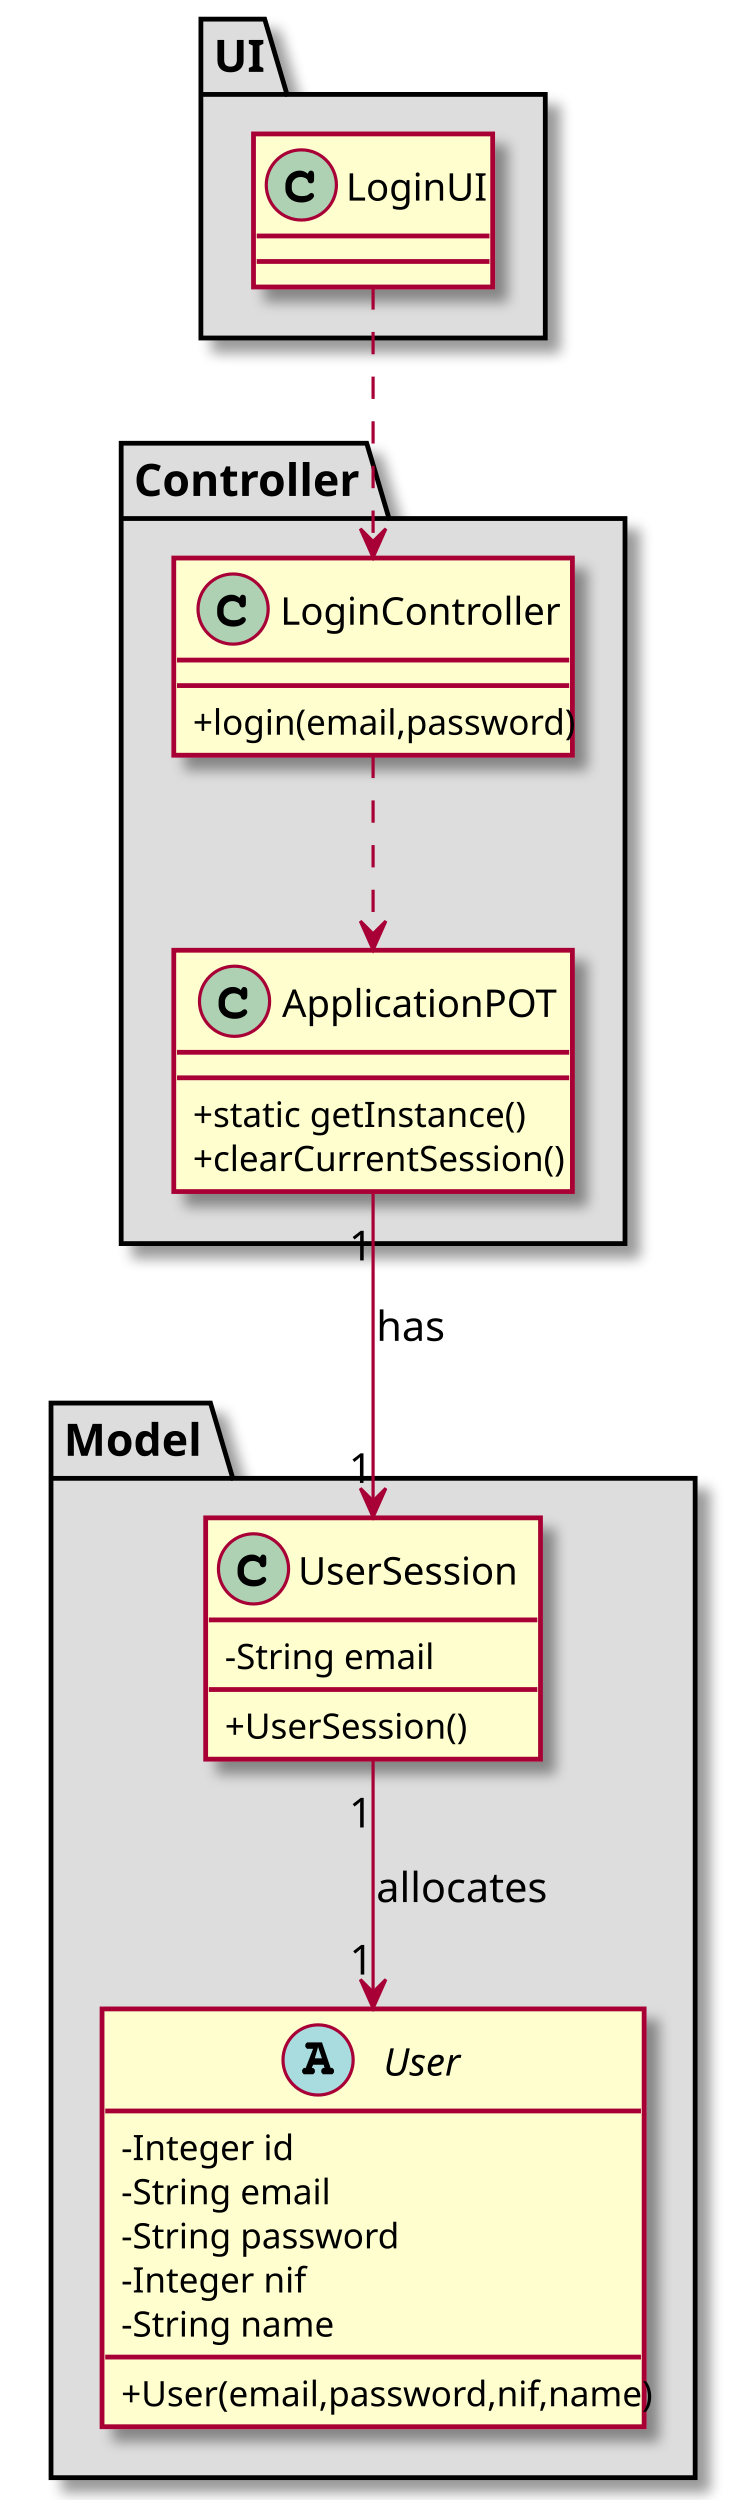
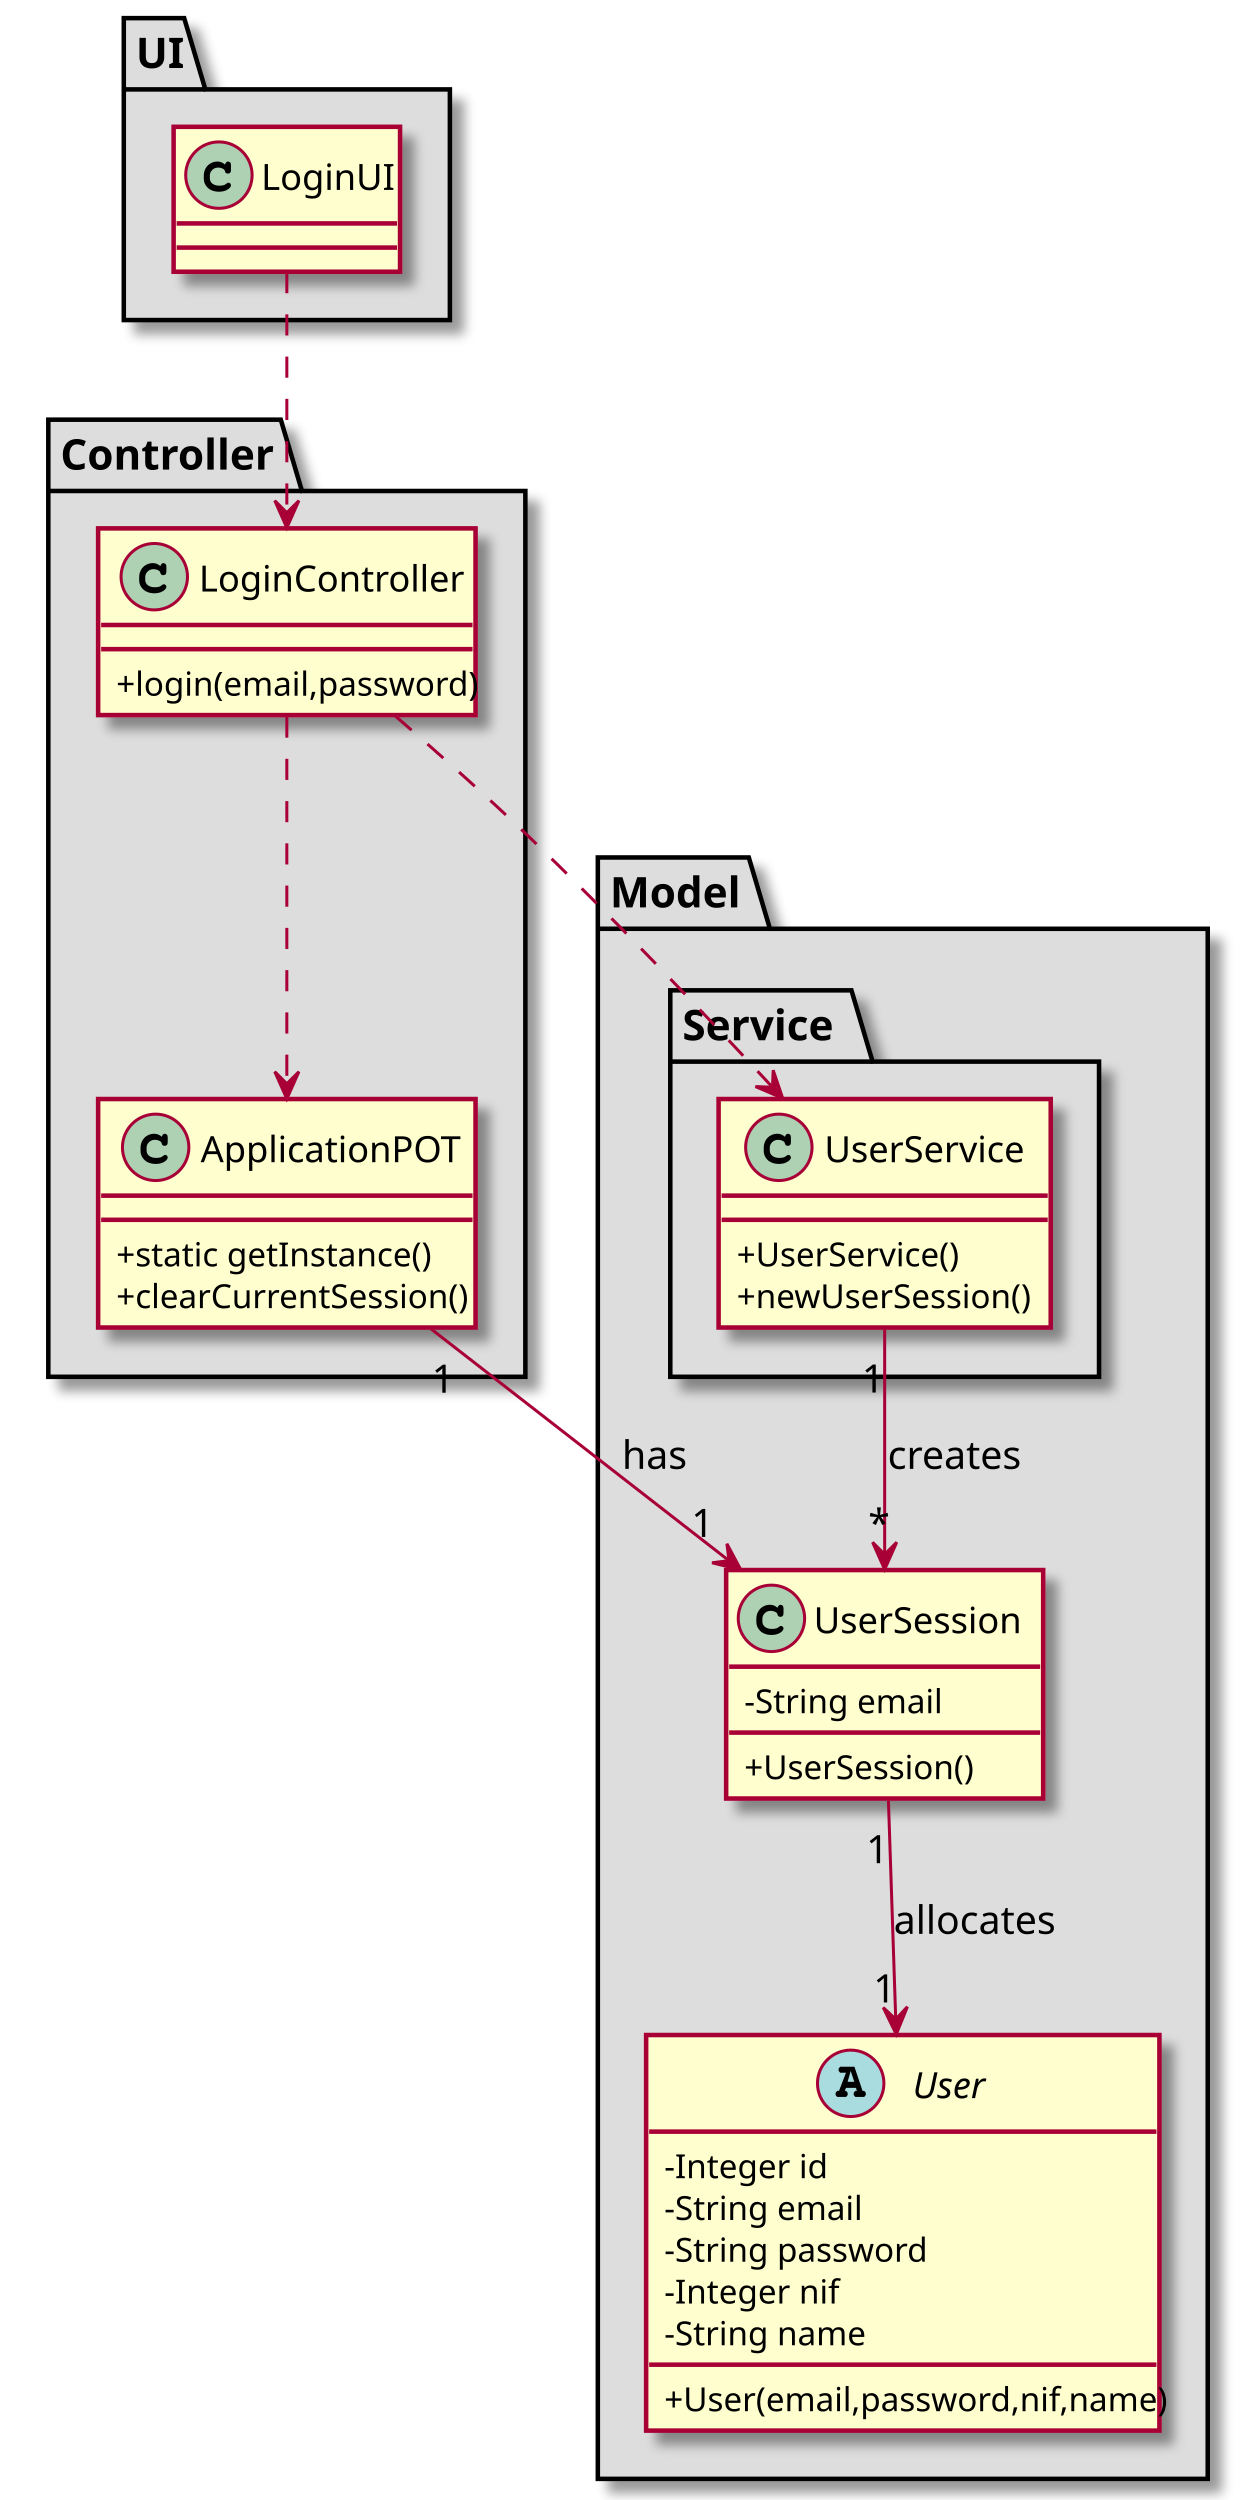
- <svg xmlns="http://www.w3.org/2000/svg" contentScriptType="application/ecmascript" contentStyleType="text/css" height="784px" preserveAspectRatio="none" style="width:235px;height:784px;" version="1.1" viewBox="0 0 235 784" width="235px" zoomAndPan="magnify">
+ <svg xmlns="http://www.w3.org/2000/svg" contentScriptType="application/ecmascript" contentStyleType="text/css" height="828px" preserveAspectRatio="none" style="width:417px;height:828px;" version="1.1" viewBox="0 0 417 828" width="417px" zoomAndPan="magnify">
  <defs>
-     <filter height="300%" id="f1je93sa5ph90k" width="300%" x="-1" y="-1">
+     <filter height="300%" id="f1ee2uictwh3ja" width="300%" x="-1" y="-1">
      <feGaussianBlur result="blurOut" stdDeviation="2.0" />
      <feColorMatrix in="blurOut" result="blurOut2" type="matrix" values="0 0 0 0 0 0 0 0 0 0 0 0 0 0 0 0 0 0 .4 0" />
      <feOffset dx="4.0" dy="4.0" in="blurOut2" result="blurOut3" />
      <feBlend in="SourceGraphic" in2="blurOut3" mode="normal" />
    </filter>
  </defs>
  <g>
-     <polygon fill="#DDDDDD" filter="url(#f1je93sa5ph90k)" points="38,139,115,139,122,162.609,196,162.609,196,390,38,390,38,139" style="stroke:#000000;stroke-width:1.5;" />
-     <line style="stroke:#000000;stroke-width:1.5;" x1="38" x2="122" y1="162.609" y2="162.609" />
-     <text fill="#000000" font-family="sans-serif" font-size="14" font-weight="bold" lengthAdjust="spacingAndGlyphs" textLength="71" x="42" y="155.533">Controller</text>
-     <polygon fill="#DDDDDD" filter="url(#f1je93sa5ph90k)" points="63,6,83,6,90,29.609,171,29.609,171,106,63,106,63,6" style="stroke:#000000;stroke-width:1.5;" />
-     <line style="stroke:#000000;stroke-width:1.5;" x1="63" x2="90" y1="29.609" y2="29.609" />
-     <text fill="#000000" font-family="sans-serif" font-size="14" font-weight="bold" lengthAdjust="spacingAndGlyphs" textLength="14" x="67" y="22.533">UI</text>
-     <polygon fill="#DDDDDD" filter="url(#f1je93sa5ph90k)" points="16,440,66,440,73,463.609,218,463.609,218,777,16,777,16,440" style="stroke:#000000;stroke-width:1.5;" />
-     <line style="stroke:#000000;stroke-width:1.5;" x1="16" x2="73" y1="463.609" y2="463.609" />
-     <text fill="#000000" font-family="sans-serif" font-size="14" font-weight="bold" lengthAdjust="spacingAndGlyphs" textLength="44" x="20" y="456.533">Model</text>
-     <rect codeLine="5" fill="#FEFECE" filter="url(#f1je93sa5ph90k)" height="75.672" id="ApplicationPOT" style="stroke:#A80036;stroke-width:1.5;" width="125" x="54.5" y="298" />
-     <ellipse cx="73.55" cy="314" fill="#ADD1B2" rx="11" ry="11" style="stroke:#A80036;stroke-width:1.0;" />
-     <path d="M75.55,310.5 Q75.753,310 75.987,309.75 Q76.222,309.5 76.487,309.5 Q76.956,309.5 77.253,309.781 Q77.55,310.062 77.55,310.719 L77.55,312.281 Q77.55,312.938 77.269,313.219 Q76.987,313.5 76.55,313.5 Q76.159,313.5 75.909,313.328 Q75.659,313.156 75.55,312.703 Q75.503,312.391 75.331,312.219 Q75.019,311.891 74.456,311.703 Q73.894,311.5 73.331,311.5 Q72.628,311.5 72.034,311.781 Q71.456,312.062 71.003,312.688 Q70.55,313.312 70.55,314.172 L70.55,315.094 Q70.55,316.125 71.394,316.812 Q72.237,317.5 73.737,317.5 Q74.628,317.5 75.253,317.297 Q75.612,317.188 76.019,316.828 Q76.284,316.625 76.425,316.562 Q76.566,316.5 76.737,316.5 Q77.066,316.5 77.3,316.766 Q77.55,317.016 77.55,317.375 Q77.55,317.719 77.206,318.125 Q76.706,318.719 75.909,319.047 Q74.862,319.5 73.581,319.5 Q72.081,319.5 70.878,318.906 Q69.909,318.438 69.222,317.422 Q68.55,316.406 68.55,315.203 L68.55,314.109 Q68.55,312.859 69.144,311.766 Q69.753,310.672 70.8,310.094 Q71.862,309.5 73.05,309.5 Q73.769,309.5 74.394,309.75 Q75.019,310 75.55,310.5 Z " fill="#000000" />
-     <text fill="#000000" font-family="sans-serif" font-size="12" lengthAdjust="spacingAndGlyphs" textLength="84" x="88.45" y="318.91">ApplicationPOT</text>
-     <line style="stroke:#A80036;stroke-width:1.5;" x1="55.5" x2="178.5" y1="330" y2="330" />
-     <line style="stroke:#A80036;stroke-width:1.5;" x1="55.5" x2="178.5" y1="338" y2="338" />
-     <text fill="#000000" font-family="sans-serif" font-size="11" lengthAdjust="spacingAndGlyphs" textLength="99" x="60.5" y="353.419">+static getInstance()</text>
-     <text fill="#000000" font-family="sans-serif" font-size="11" lengthAdjust="spacingAndGlyphs" textLength="113" x="60.5" y="367.255">+clearCurrentSession()</text>
-     <rect codeLine="21" fill="#FEFECE" filter="url(#f1je93sa5ph90k)" height="61.836" id="LoginController" style="stroke:#A80036;stroke-width:1.5;" width="125" x="54.5" y="175" />
-     <ellipse cx="73.1" cy="191" fill="#ADD1B2" rx="11" ry="11" style="stroke:#A80036;stroke-width:1.0;" />
-     <path d="M75.1,187.5 Q75.303,187 75.537,186.75 Q75.772,186.5 76.037,186.5 Q76.506,186.5 76.803,186.781 Q77.1,187.062 77.1,187.719 L77.1,189.281 Q77.1,189.938 76.819,190.219 Q76.537,190.5 76.1,190.5 Q75.709,190.5 75.459,190.328 Q75.209,190.156 75.1,189.703 Q75.053,189.391 74.881,189.219 Q74.569,188.891 74.006,188.703 Q73.444,188.5 72.881,188.5 Q72.178,188.5 71.584,188.781 Q71.006,189.062 70.553,189.688 Q70.1,190.312 70.1,191.172 L70.1,192.094 Q70.1,193.125 70.944,193.812 Q71.787,194.5 73.287,194.5 Q74.178,194.5 74.803,194.297 Q75.162,194.188 75.569,193.828 Q75.834,193.625 75.975,193.562 Q76.116,193.5 76.287,193.5 Q76.616,193.5 76.85,193.766 Q77.1,194.016 77.1,194.375 Q77.1,194.719 76.756,195.125 Q76.256,195.719 75.459,196.047 Q74.412,196.5 73.131,196.5 Q71.631,196.5 70.428,195.906 Q69.459,195.438 68.772,194.422 Q68.1,193.406 68.1,192.203 L68.1,191.109 Q68.1,189.859 68.694,188.766 Q69.303,187.672 70.35,187.094 Q71.412,186.5 72.6,186.5 Q73.319,186.5 73.944,186.75 Q74.569,187 75.1,187.5 Z " fill="#000000" />
-     <text fill="#000000" font-family="sans-serif" font-size="12" lengthAdjust="spacingAndGlyphs" textLength="85" x="87.9" y="195.91">LoginController</text>
-     <line style="stroke:#A80036;stroke-width:1.5;" x1="55.5" x2="178.5" y1="207" y2="207" />
-     <line style="stroke:#A80036;stroke-width:1.5;" x1="55.5" x2="178.5" y1="215" y2="215" />
-     <text fill="#000000" font-family="sans-serif" font-size="11" lengthAdjust="spacingAndGlyphs" textLength="113" x="60.5" y="230.419">+login(email,password)</text>
-     <rect codeLine="14" fill="#FEFECE" filter="url(#f1je93sa5ph90k)" height="48" id="LoginUI" style="stroke:#A80036;stroke-width:1.5;" width="75" x="79.5" y="42" />
-     <ellipse cx="94.5" cy="58" fill="#ADD1B2" rx="11" ry="11" style="stroke:#A80036;stroke-width:1.0;" />
-     <path d="M96.5,54.5 Q96.703,54 96.938,53.75 Q97.172,53.5 97.438,53.5 Q97.906,53.5 98.203,53.781 Q98.5,54.062 98.5,54.719 L98.5,56.281 Q98.5,56.938 98.219,57.219 Q97.938,57.5 97.5,57.5 Q97.109,57.5 96.859,57.328 Q96.609,57.156 96.5,56.703 Q96.453,56.391 96.281,56.219 Q95.969,55.891 95.406,55.703 Q94.844,55.5 94.281,55.5 Q93.578,55.5 92.984,55.781 Q92.406,56.062 91.953,56.688 Q91.5,57.312 91.5,58.172 L91.5,59.094 Q91.5,60.125 92.344,60.812 Q93.188,61.5 94.688,61.5 Q95.578,61.5 96.203,61.297 Q96.562,61.188 96.969,60.828 Q97.234,60.625 97.375,60.562 Q97.516,60.5 97.688,60.5 Q98.016,60.5 98.25,60.766 Q98.5,61.016 98.5,61.375 Q98.5,61.719 98.156,62.125 Q97.656,62.719 96.859,63.047 Q95.812,63.5 94.531,63.5 Q93.031,63.5 91.828,62.906 Q90.859,62.438 90.172,61.422 Q89.5,60.406 89.5,59.203 L89.5,58.109 Q89.5,56.859 90.094,55.766 Q90.703,54.672 91.75,54.094 Q92.812,53.5 94,53.5 Q94.719,53.5 95.344,53.75 Q95.969,54 96.5,54.5 Z " fill="#000000" />
-     <text fill="#000000" font-family="sans-serif" font-size="12" lengthAdjust="spacingAndGlyphs" textLength="43" x="108.5" y="62.91">LoginUI</text>
-     <line style="stroke:#A80036;stroke-width:1.5;" x1="80.5" x2="153.5" y1="74" y2="74" />
-     <line style="stroke:#A80036;stroke-width:1.5;" x1="80.5" x2="153.5" y1="82" y2="82" />
-     <rect codeLine="35" fill="#FEFECE" filter="url(#f1je93sa5ph90k)" height="131.016" id="User" style="stroke:#A80036;stroke-width:1.5;" width="170" x="32" y="630" />
-     <ellipse cx="99.75" cy="646" fill="#A9DCDF" rx="11" ry="11" style="stroke:#A80036;stroke-width:1.0;" />
-     <path d="M101.5,647.5 L98.203,647.5 L97.766,648.5 L97.766,648.5 L98.234,648.5 L98.75,649.125 L98.75,649.5 L98.75,649.875 L98.234,650.5 L97.766,650.5 L95.875,650.5 L95.266,650.5 L94.75,649.875 L94.75,649.5 L94.75,649.125 L95.266,648.5 L95.875,648.5 L98.188,642.5 L97.312,642.5 L96.266,642.5 L95.75,641.875 L95.75,641.5 L95.75,641.125 L96.266,640.5 L97.312,640.5 L100.984,640.5 L103.672,648.5 L104.234,648.5 L104.234,648.5 L104.75,649.125 L104.75,649.5 L104.75,649.875 L104.234,650.5 L103.672,650.5 L101.781,650.5 L101.266,650.5 L100.75,649.875 L100.75,649.5 L100.75,649.125 L101.266,648.5 L101.781,648.5 L101.781,648.5 L101.5,647.5 Z M100.953,645.5 L99.75,641.922 L98.719,645.5 L100.953,645.5 Z " fill="#000000" />
-     <text fill="#000000" font-family="sans-serif" font-size="12" font-style="italic" lengthAdjust="spacingAndGlyphs" textLength="26" x="120.25" y="650.91">User</text>
-     <line style="stroke:#A80036;stroke-width:1.5;" x1="33" x2="201" y1="662" y2="662" />
-     <text fill="#000000" font-family="sans-serif" font-size="11" lengthAdjust="spacingAndGlyphs" textLength="48" x="38" y="677.419">-Integer id</text>
-     <text fill="#000000" font-family="sans-serif" font-size="11" lengthAdjust="spacingAndGlyphs" textLength="59" x="38" y="691.255">-String email</text>
-     <text fill="#000000" font-family="sans-serif" font-size="11" lengthAdjust="spacingAndGlyphs" textLength="85" x="38" y="705.091">-String password</text>
-     <text fill="#000000" font-family="sans-serif" font-size="11" lengthAdjust="spacingAndGlyphs" textLength="52" x="38" y="718.927">-Integer nif</text>
-     <text fill="#000000" font-family="sans-serif" font-size="11" lengthAdjust="spacingAndGlyphs" textLength="61" x="38" y="732.763">-String name</text>
-     <line style="stroke:#A80036;stroke-width:1.5;" x1="33" x2="201" y1="739.18" y2="739.18" />
-     <text fill="#000000" font-family="sans-serif" font-size="11" lengthAdjust="spacingAndGlyphs" textLength="158" x="38" y="754.599">+User(email,password,nif,name)</text>
-     <rect codeLine="44" fill="#FEFECE" filter="url(#f1je93sa5ph90k)" height="75.672" id="UserSession" style="stroke:#A80036;stroke-width:1.5;" width="105" x="64.5" y="476" />
-     <ellipse cx="79.5" cy="492" fill="#ADD1B2" rx="11" ry="11" style="stroke:#A80036;stroke-width:1.0;" />
-     <path d="M81.5,488.5 Q81.703,488 81.938,487.75 Q82.172,487.5 82.438,487.5 Q82.906,487.5 83.203,487.781 Q83.5,488.062 83.5,488.719 L83.5,490.281 Q83.5,490.938 83.219,491.219 Q82.938,491.5 82.5,491.5 Q82.109,491.5 81.859,491.328 Q81.609,491.156 81.5,490.703 Q81.453,490.391 81.281,490.219 Q80.969,489.891 80.406,489.703 Q79.844,489.5 79.281,489.5 Q78.578,489.5 77.984,489.781 Q77.406,490.062 76.953,490.688 Q76.5,491.312 76.5,492.172 L76.5,493.094 Q76.5,494.125 77.344,494.812 Q78.188,495.5 79.688,495.5 Q80.578,495.5 81.203,495.297 Q81.562,495.188 81.969,494.828 Q82.234,494.625 82.375,494.562 Q82.516,494.5 82.688,494.5 Q83.016,494.5 83.25,494.766 Q83.5,495.016 83.5,495.375 Q83.5,495.719 83.156,496.125 Q82.656,496.719 81.859,497.047 Q80.812,497.5 79.531,497.5 Q78.031,497.5 76.828,496.906 Q75.859,496.438 75.172,495.422 Q74.5,494.406 74.5,493.203 L74.5,492.109 Q74.5,490.859 75.094,489.766 Q75.703,488.672 76.75,488.094 Q77.812,487.5 79,487.5 Q79.719,487.5 80.344,487.75 Q80.969,488 81.5,488.5 Z " fill="#000000" />
-     <text fill="#000000" font-family="sans-serif" font-size="12" lengthAdjust="spacingAndGlyphs" textLength="73" x="93.5" y="496.91">UserSession</text>
-     <line style="stroke:#A80036;stroke-width:1.5;" x1="65.5" x2="168.5" y1="508" y2="508" />
-     <text fill="#000000" font-family="sans-serif" font-size="11" lengthAdjust="spacingAndGlyphs" textLength="59" x="70.5" y="523.419">-String email</text>
-     <line style="stroke:#A80036;stroke-width:1.5;" x1="65.5" x2="168.5" y1="529.836" y2="529.836" />
-     <text fill="#000000" font-family="sans-serif" font-size="11" lengthAdjust="spacingAndGlyphs" textLength="76" x="70.5" y="545.255">+UserSession()</text>
-     <path codeLine="59" d="M117,90.1 C117,111.8 117,144.6 117,169.6 " fill="none" id="LoginUI-to-LoginController" style="stroke:#A80036;stroke-width:1.0;stroke-dasharray:7.0,7.0;" />
-     <polygon fill="#A80036" points="117,174.81,121,165.81,117,169.81,113,165.81,117,174.81" style="stroke:#A80036;stroke-width:1.0;" />
-     <path codeLine="60" d="M117,237.01 C117,253.63 117,274.55 117,292.79 " fill="none" id="LoginController-to-ApplicationPOT" style="stroke:#A80036;stroke-width:1.0;stroke-dasharray:7.0,7.0;" />
-     <polygon fill="#A80036" points="117,297.85,121,288.85,117,292.85,113,288.85,117,297.85" style="stroke:#A80036;stroke-width:1.0;" />
-     <path codeLine="61" d="M117,374.33 C117,402.56 117,441.35 117,470.73 " fill="none" id="ApplicationPOT-to-UserSession" style="stroke:#A80036;stroke-width:1.0;" />
-     <polygon fill="#A80036" points="117,475.73,121,466.73,117,470.73,113,466.73,117,475.73" style="stroke:#A80036;stroke-width:1.0;" />
-     <text fill="#000000" font-family="sans-serif" font-size="13" lengthAdjust="spacingAndGlyphs" textLength="21" x="118" y="420.495">has</text>
-     <text fill="#000000" font-family="sans-serif" font-size="13" lengthAdjust="spacingAndGlyphs" textLength="7" x="109.442" y="395.263">1</text>
-     <text fill="#000000" font-family="sans-serif" font-size="13" lengthAdjust="spacingAndGlyphs" textLength="7" x="109.377" y="465.044">1</text>
-     <path codeLine="62" d="M117,552.19 C117,573.09 117,599.86 117,624.53 " fill="none" id="UserSession-to-User" style="stroke:#A80036;stroke-width:1.0;" />
-     <polygon fill="#A80036" points="117,629.76,121,620.76,117,624.76,113,620.76,117,629.76" style="stroke:#A80036;stroke-width:1.0;" />
-     <text fill="#000000" font-family="sans-serif" font-size="13" lengthAdjust="spacingAndGlyphs" textLength="52" x="118" y="596.495">allocates</text>
-     <text fill="#000000" font-family="sans-serif" font-size="13" lengthAdjust="spacingAndGlyphs" textLength="7" x="109.442" y="573.101">1</text>
-     <text fill="#000000" font-family="sans-serif" font-size="13" lengthAdjust="spacingAndGlyphs" textLength="7" x="109.617" y="619.208">1</text>
+     <polygon fill="#DDDDDD" filter="url(#f1ee2uictwh3ja)" points="16,139,93,139,100,162.609,174,162.609,174,456,16,456,16,139" style="stroke:#000000;stroke-width:1.5;" />
+     <line style="stroke:#000000;stroke-width:1.5;" x1="16" x2="100" y1="162.609" y2="162.609" />
+     <text fill="#000000" font-family="sans-serif" font-size="14" font-weight="bold" lengthAdjust="spacingAndGlyphs" textLength="71" x="20" y="155.533">Controller</text>
+     <polygon fill="#DDDDDD" filter="url(#f1ee2uictwh3ja)" points="41,6,61,6,68,29.609,149,29.609,149,106,41,106,41,6" style="stroke:#000000;stroke-width:1.5;" />
+     <line style="stroke:#000000;stroke-width:1.5;" x1="41" x2="68" y1="29.609" y2="29.609" />
+     <text fill="#000000" font-family="sans-serif" font-size="14" font-weight="bold" lengthAdjust="spacingAndGlyphs" textLength="14" x="45" y="22.533">UI</text>
+     <polygon fill="#DDDDDD" filter="url(#f1ee2uictwh3ja)" points="198,284,248,284,255,307.609,400,307.609,400,821,198,821,198,284" style="stroke:#000000;stroke-width:1.5;" />
+     <line style="stroke:#000000;stroke-width:1.5;" x1="198" x2="255" y1="307.609" y2="307.609" />
+     <text fill="#000000" font-family="sans-serif" font-size="14" font-weight="bold" lengthAdjust="spacingAndGlyphs" textLength="44" x="202" y="300.533">Model</text>
+     <polygon fill="#DDDDDD" filter="url(#f1ee2uictwh3ja)" points="222,328,282,328,289,351.609,364,351.609,364,456,222,456,222,328" style="stroke:#000000;stroke-width:1.5;" />
+     <line style="stroke:#000000;stroke-width:1.5;" x1="222" x2="289" y1="351.609" y2="351.609" />
+     <text fill="#000000" font-family="sans-serif" font-size="14" font-weight="bold" lengthAdjust="spacingAndGlyphs" textLength="54" x="226" y="344.533">Service</text>
+     <rect codeLine="5" fill="#FEFECE" filter="url(#f1ee2uictwh3ja)" height="75.672" id="ApplicationPOT" style="stroke:#A80036;stroke-width:1.5;" width="125" x="32.5" y="364" />
+     <ellipse cx="51.55" cy="380" fill="#ADD1B2" rx="11" ry="11" style="stroke:#A80036;stroke-width:1.0;" />
+     <path d="M53.55,376.5 Q53.753,376 53.987,375.75 Q54.222,375.5 54.487,375.5 Q54.956,375.5 55.253,375.781 Q55.55,376.062 55.55,376.719 L55.55,378.281 Q55.55,378.938 55.269,379.219 Q54.987,379.5 54.55,379.5 Q54.159,379.5 53.909,379.328 Q53.659,379.156 53.55,378.703 Q53.503,378.391 53.331,378.219 Q53.019,377.891 52.456,377.703 Q51.894,377.5 51.331,377.5 Q50.628,377.5 50.034,377.781 Q49.456,378.062 49.003,378.688 Q48.55,379.312 48.55,380.172 L48.55,381.094 Q48.55,382.125 49.394,382.812 Q50.237,383.5 51.737,383.5 Q52.628,383.5 53.253,383.297 Q53.612,383.188 54.019,382.828 Q54.284,382.625 54.425,382.562 Q54.566,382.5 54.737,382.5 Q55.066,382.5 55.3,382.766 Q55.55,383.016 55.55,383.375 Q55.55,383.719 55.206,384.125 Q54.706,384.719 53.909,385.047 Q52.862,385.5 51.581,385.5 Q50.081,385.5 48.878,384.906 Q47.909,384.438 47.222,383.422 Q46.55,382.406 46.55,381.203 L46.55,380.109 Q46.55,378.859 47.144,377.766 Q47.753,376.672 48.8,376.094 Q49.862,375.5 51.05,375.5 Q51.769,375.5 52.394,375.75 Q53.019,376 53.55,376.5 Z " fill="#000000" />
+     <text fill="#000000" font-family="sans-serif" font-size="12" lengthAdjust="spacingAndGlyphs" textLength="84" x="66.45" y="384.91">ApplicationPOT</text>
+     <line style="stroke:#A80036;stroke-width:1.5;" x1="33.5" x2="156.5" y1="396" y2="396" />
+     <line style="stroke:#A80036;stroke-width:1.5;" x1="33.5" x2="156.5" y1="404" y2="404" />
+     <text fill="#000000" font-family="sans-serif" font-size="11" lengthAdjust="spacingAndGlyphs" textLength="99" x="38.5" y="419.419">+static getInstance()</text>
+     <text fill="#000000" font-family="sans-serif" font-size="11" lengthAdjust="spacingAndGlyphs" textLength="113" x="38.5" y="433.255">+clearCurrentSession()</text>
+     <rect codeLine="21" fill="#FEFECE" filter="url(#f1ee2uictwh3ja)" height="61.836" id="LoginController" style="stroke:#A80036;stroke-width:1.5;" width="125" x="32.5" y="175" />
+     <ellipse cx="51.1" cy="191" fill="#ADD1B2" rx="11" ry="11" style="stroke:#A80036;stroke-width:1.0;" />
+     <path d="M53.1,187.5 Q53.303,187 53.538,186.75 Q53.772,186.5 54.038,186.5 Q54.506,186.5 54.803,186.781 Q55.1,187.062 55.1,187.719 L55.1,189.281 Q55.1,189.938 54.819,190.219 Q54.538,190.5 54.1,190.5 Q53.709,190.5 53.459,190.328 Q53.209,190.156 53.1,189.703 Q53.053,189.391 52.881,189.219 Q52.569,188.891 52.006,188.703 Q51.444,188.5 50.881,188.5 Q50.178,188.5 49.584,188.781 Q49.006,189.062 48.553,189.688 Q48.1,190.312 48.1,191.172 L48.1,192.094 Q48.1,193.125 48.944,193.812 Q49.788,194.5 51.288,194.5 Q52.178,194.5 52.803,194.297 Q53.163,194.188 53.569,193.828 Q53.834,193.625 53.975,193.562 Q54.116,193.5 54.288,193.5 Q54.616,193.5 54.85,193.766 Q55.1,194.016 55.1,194.375 Q55.1,194.719 54.756,195.125 Q54.256,195.719 53.459,196.047 Q52.413,196.5 51.131,196.5 Q49.631,196.5 48.428,195.906 Q47.459,195.438 46.772,194.422 Q46.1,193.406 46.1,192.203 L46.1,191.109 Q46.1,189.859 46.694,188.766 Q47.303,187.672 48.35,187.094 Q49.413,186.5 50.6,186.5 Q51.319,186.5 51.944,186.75 Q52.569,187 53.1,187.5 Z " fill="#000000" />
+     <text fill="#000000" font-family="sans-serif" font-size="12" lengthAdjust="spacingAndGlyphs" textLength="85" x="65.9" y="195.91">LoginController</text>
+     <line style="stroke:#A80036;stroke-width:1.5;" x1="33.5" x2="156.5" y1="207" y2="207" />
+     <line style="stroke:#A80036;stroke-width:1.5;" x1="33.5" x2="156.5" y1="215" y2="215" />
+     <text fill="#000000" font-family="sans-serif" font-size="11" lengthAdjust="spacingAndGlyphs" textLength="113" x="38.5" y="230.419">+login(email,password)</text>
+     <rect codeLine="14" fill="#FEFECE" filter="url(#f1ee2uictwh3ja)" height="48" id="LoginUI" style="stroke:#A80036;stroke-width:1.5;" width="75" x="57.5" y="42" />
+     <ellipse cx="72.5" cy="58" fill="#ADD1B2" rx="11" ry="11" style="stroke:#A80036;stroke-width:1.0;" />
+     <path d="M74.5,54.5 Q74.703,54 74.938,53.75 Q75.172,53.5 75.438,53.5 Q75.906,53.5 76.203,53.781 Q76.5,54.062 76.5,54.719 L76.5,56.281 Q76.5,56.938 76.219,57.219 Q75.938,57.5 75.5,57.5 Q75.109,57.5 74.859,57.328 Q74.609,57.156 74.5,56.703 Q74.453,56.391 74.281,56.219 Q73.969,55.891 73.406,55.703 Q72.844,55.5 72.281,55.5 Q71.578,55.5 70.984,55.781 Q70.406,56.062 69.953,56.688 Q69.5,57.312 69.5,58.172 L69.5,59.094 Q69.5,60.125 70.344,60.812 Q71.188,61.5 72.688,61.5 Q73.578,61.5 74.203,61.297 Q74.562,61.188 74.969,60.828 Q75.234,60.625 75.375,60.562 Q75.516,60.5 75.688,60.5 Q76.016,60.5 76.25,60.766 Q76.5,61.016 76.5,61.375 Q76.5,61.719 76.156,62.125 Q75.656,62.719 74.859,63.047 Q73.812,63.5 72.531,63.5 Q71.031,63.5 69.828,62.906 Q68.859,62.438 68.172,61.422 Q67.5,60.406 67.5,59.203 L67.5,58.109 Q67.5,56.859 68.094,55.766 Q68.703,54.672 69.75,54.094 Q70.812,53.5 72,53.5 Q72.719,53.5 73.344,53.75 Q73.969,54 74.5,54.5 Z " fill="#000000" />
+     <text fill="#000000" font-family="sans-serif" font-size="12" lengthAdjust="spacingAndGlyphs" textLength="43" x="86.5" y="62.91">LoginUI</text>
+     <line style="stroke:#A80036;stroke-width:1.5;" x1="58.5" x2="131.5" y1="74" y2="74" />
+     <line style="stroke:#A80036;stroke-width:1.5;" x1="58.5" x2="131.5" y1="82" y2="82" />
+     <rect codeLine="35" fill="#FEFECE" filter="url(#f1ee2uictwh3ja)" height="131.016" id="User" style="stroke:#A80036;stroke-width:1.5;" width="170" x="214" y="674" />
+     <ellipse cx="281.75" cy="690" fill="#A9DCDF" rx="11" ry="11" style="stroke:#A80036;stroke-width:1.0;" />
+     <path d="M283.5,691.5 L280.203,691.5 L279.766,692.5 L279.766,692.5 L280.234,692.5 L280.75,693.125 L280.75,693.5 L280.75,693.875 L280.234,694.5 L279.766,694.5 L277.875,694.5 L277.266,694.5 L276.75,693.875 L276.75,693.5 L276.75,693.125 L277.266,692.5 L277.875,692.5 L280.188,686.5 L279.312,686.5 L278.266,686.5 L277.75,685.875 L277.75,685.5 L277.75,685.125 L278.266,684.5 L279.312,684.5 L282.984,684.5 L285.672,692.5 L286.234,692.5 L286.234,692.5 L286.75,693.125 L286.75,693.5 L286.75,693.875 L286.234,694.5 L285.672,694.5 L283.781,694.5 L283.266,694.5 L282.75,693.875 L282.75,693.5 L282.75,693.125 L283.266,692.5 L283.781,692.5 L283.781,692.5 L283.5,691.5 Z M282.953,689.5 L281.75,685.922 L280.719,689.5 L282.953,689.5 Z " fill="#000000" />
+     <text fill="#000000" font-family="sans-serif" font-size="12" font-style="italic" lengthAdjust="spacingAndGlyphs" textLength="26" x="302.25" y="694.91">User</text>
+     <line style="stroke:#A80036;stroke-width:1.5;" x1="215" x2="383" y1="706" y2="706" />
+     <text fill="#000000" font-family="sans-serif" font-size="11" lengthAdjust="spacingAndGlyphs" textLength="48" x="220" y="721.419">-Integer id</text>
+     <text fill="#000000" font-family="sans-serif" font-size="11" lengthAdjust="spacingAndGlyphs" textLength="59" x="220" y="735.255">-String email</text>
+     <text fill="#000000" font-family="sans-serif" font-size="11" lengthAdjust="spacingAndGlyphs" textLength="85" x="220" y="749.091">-String password</text>
+     <text fill="#000000" font-family="sans-serif" font-size="11" lengthAdjust="spacingAndGlyphs" textLength="52" x="220" y="762.927">-Integer nif</text>
+     <text fill="#000000" font-family="sans-serif" font-size="11" lengthAdjust="spacingAndGlyphs" textLength="61" x="220" y="776.763">-String name</text>
+     <line style="stroke:#A80036;stroke-width:1.5;" x1="215" x2="383" y1="783.18" y2="783.18" />
+     <text fill="#000000" font-family="sans-serif" font-size="11" lengthAdjust="spacingAndGlyphs" textLength="158" x="220" y="798.599">+User(email,password,nif,name)</text>
+     <rect codeLine="53" fill="#FEFECE" filter="url(#f1ee2uictwh3ja)" height="75.672" id="UserSession" style="stroke:#A80036;stroke-width:1.5;" width="105" x="240.5" y="520" />
+     <ellipse cx="255.5" cy="536" fill="#ADD1B2" rx="11" ry="11" style="stroke:#A80036;stroke-width:1.0;" />
+     <path d="M257.5,532.5 Q257.703,532 257.938,531.75 Q258.172,531.5 258.438,531.5 Q258.906,531.5 259.203,531.781 Q259.5,532.062 259.5,532.719 L259.5,534.281 Q259.5,534.938 259.219,535.219 Q258.938,535.5 258.5,535.5 Q258.109,535.5 257.859,535.328 Q257.609,535.156 257.5,534.703 Q257.453,534.391 257.281,534.219 Q256.969,533.891 256.406,533.703 Q255.844,533.5 255.281,533.5 Q254.578,533.5 253.984,533.781 Q253.406,534.062 252.953,534.688 Q252.5,535.312 252.5,536.172 L252.5,537.094 Q252.5,538.125 253.344,538.812 Q254.188,539.5 255.688,539.5 Q256.578,539.5 257.203,539.297 Q257.562,539.188 257.969,538.828 Q258.234,538.625 258.375,538.562 Q258.516,538.5 258.688,538.5 Q259.016,538.5 259.25,538.766 Q259.5,539.016 259.5,539.375 Q259.5,539.719 259.156,540.125 Q258.656,540.719 257.859,541.047 Q256.812,541.5 255.531,541.5 Q254.031,541.5 252.828,540.906 Q251.859,540.438 251.172,539.422 Q250.5,538.406 250.5,537.203 L250.5,536.109 Q250.5,534.859 251.094,533.766 Q251.703,532.672 252.75,532.094 Q253.812,531.5 255,531.5 Q255.719,531.5 256.344,531.75 Q256.969,532 257.5,532.5 Z " fill="#000000" />
+     <text fill="#000000" font-family="sans-serif" font-size="12" lengthAdjust="spacingAndGlyphs" textLength="73" x="269.5" y="540.91">UserSession</text>
+     <line style="stroke:#A80036;stroke-width:1.5;" x1="241.5" x2="344.5" y1="552" y2="552" />
+     <text fill="#000000" font-family="sans-serif" font-size="11" lengthAdjust="spacingAndGlyphs" textLength="59" x="246.5" y="567.419">-String email</text>
+     <line style="stroke:#A80036;stroke-width:1.5;" x1="241.5" x2="344.5" y1="573.836" y2="573.836" />
+     <text fill="#000000" font-family="sans-serif" font-size="11" lengthAdjust="spacingAndGlyphs" textLength="76" x="246.5" y="589.255">+UserSession()</text>
+     <rect codeLine="46" fill="#FEFECE" filter="url(#f1ee2uictwh3ja)" height="75.672" id="UserService" style="stroke:#A80036;stroke-width:1.5;" width="110" x="238" y="364" />
+     <ellipse cx="257.95" cy="380" fill="#ADD1B2" rx="11" ry="11" style="stroke:#A80036;stroke-width:1.0;" />
+     <path d="M259.95,376.5 Q260.153,376 260.387,375.75 Q260.622,375.5 260.887,375.5 Q261.356,375.5 261.653,375.781 Q261.95,376.062 261.95,376.719 L261.95,378.281 Q261.95,378.938 261.669,379.219 Q261.387,379.5 260.95,379.5 Q260.559,379.5 260.309,379.328 Q260.059,379.156 259.95,378.703 Q259.903,378.391 259.731,378.219 Q259.419,377.891 258.856,377.703 Q258.294,377.5 257.731,377.5 Q257.028,377.5 256.434,377.781 Q255.856,378.062 255.403,378.688 Q254.95,379.312 254.95,380.172 L254.95,381.094 Q254.95,382.125 255.794,382.812 Q256.637,383.5 258.137,383.5 Q259.028,383.5 259.653,383.297 Q260.012,383.188 260.419,382.828 Q260.684,382.625 260.825,382.562 Q260.966,382.5 261.137,382.5 Q261.466,382.5 261.7,382.766 Q261.95,383.016 261.95,383.375 Q261.95,383.719 261.606,384.125 Q261.106,384.719 260.309,385.047 Q259.262,385.5 257.981,385.5 Q256.481,385.5 255.278,384.906 Q254.309,384.438 253.622,383.422 Q252.95,382.406 252.95,381.203 L252.95,380.109 Q252.95,378.859 253.544,377.766 Q254.153,376.672 255.2,376.094 Q256.262,375.5 257.45,375.5 Q258.169,375.5 258.794,375.75 Q259.419,376 259.95,376.5 Z " fill="#000000" />
+     <text fill="#000000" font-family="sans-serif" font-size="12" lengthAdjust="spacingAndGlyphs" textLength="67" x="273.05" y="384.91">UserService</text>
+     <line style="stroke:#A80036;stroke-width:1.5;" x1="239" x2="347" y1="396" y2="396" />
+     <line style="stroke:#A80036;stroke-width:1.5;" x1="239" x2="347" y1="404" y2="404" />
+     <text fill="#000000" font-family="sans-serif" font-size="11" lengthAdjust="spacingAndGlyphs" textLength="74" x="244" y="419.419">+UserService()</text>
+     <text fill="#000000" font-family="sans-serif" font-size="11" lengthAdjust="spacingAndGlyphs" textLength="98" x="244" y="433.255">+newUserSession()</text>
+     <path codeLine="65" d="M95,90.1 C95,111.8 95,144.6 95,169.6 " fill="none" id="LoginUI-to-LoginController" style="stroke:#A80036;stroke-width:1.0;stroke-dasharray:7.0,7.0;" />
+     <polygon fill="#A80036" points="95,174.81,99,165.81,95,169.81,91,165.81,95,174.81" style="stroke:#A80036;stroke-width:1.0;" />
+     <path codeLine="66" d="M95,237.31 C95,269.92 95,322.01 95,358.65 " fill="none" id="LoginController-to-ApplicationPOT" style="stroke:#A80036;stroke-width:1.0;stroke-dasharray:7.0,7.0;" />
+     <polygon fill="#A80036" points="95,363.94,99,354.94,95,358.94,91,354.94,95,363.94" style="stroke:#A80036;stroke-width:1.0;" />
+     <path codeLine="67" d="M131.02,237.23 C144.72,249.05 160.32,262.9 174,276 C202.24,303.05 232.62,335.01 255.61,359.84 " fill="none" id="LoginController-to-UserService" style="stroke:#A80036;stroke-width:1.0;stroke-dasharray:7.0,7.0;" />
+     <polygon fill="#A80036" points="259.24,363.77,256.079,354.442,255.85,360.094,250.198,359.865,259.24,363.77" style="stroke:#A80036;stroke-width:1.0;" />
+     <path codeLine="68" d="M293,440.28 C293,462.71 293,491.32 293,514.61 " fill="none" id="UserService-to-UserSession" style="stroke:#A80036;stroke-width:1.0;" />
+     <polygon fill="#A80036" points="293,519.8,297,510.8,293,514.8,289,510.8,293,519.8" style="stroke:#A80036;stroke-width:1.0;" />
+     <text fill="#000000" font-family="sans-serif" font-size="13" lengthAdjust="spacingAndGlyphs" textLength="43" x="294" y="486.495">creates</text>
+     <text fill="#000000" font-family="sans-serif" font-size="13" lengthAdjust="spacingAndGlyphs" textLength="7" x="285.442" y="461.205">1</text>
+     <text fill="#000000" font-family="sans-serif" font-size="13" lengthAdjust="spacingAndGlyphs" textLength="5" x="287.555" y="509.126">*</text>
+     <path codeLine="69" d="M142.68,440.08 C172.47,463.25 210.82,493.08 241.33,516.81 " fill="none" id="ApplicationPOT-to-UserSession" style="stroke:#A80036;stroke-width:1.0;" />
+     <polygon fill="#A80036" points="245.39,519.97,240.748,511.284,241.446,516.897,235.832,517.595,245.39,519.97" style="stroke:#A80036;stroke-width:1.0;" />
+     <text fill="#000000" font-family="sans-serif" font-size="13" lengthAdjust="spacingAndGlyphs" textLength="21" x="206" y="486.495">has</text>
+     <text fill="#000000" font-family="sans-serif" font-size="13" lengthAdjust="spacingAndGlyphs" textLength="7" x="142.997" y="461.263">1</text>
+     <text fill="#000000" font-family="sans-serif" font-size="13" lengthAdjust="spacingAndGlyphs" textLength="7" x="228.967" y="509.041">1</text>
+     <path codeLine="70" d="M294.24,596.19 C294.94,617.09 295.84,643.86 296.66,668.53 " fill="none" id="UserSession-to-User" style="stroke:#A80036;stroke-width:1.0;" />
+     <polygon fill="#A80036" points="296.84,673.76,300.529,664.628,296.669,668.763,292.534,664.902,296.84,673.76" style="stroke:#A80036;stroke-width:1.0;" />
+     <text fill="#000000" font-family="sans-serif" font-size="13" lengthAdjust="spacingAndGlyphs" textLength="52" x="296" y="640.495">allocates</text>
+     <text fill="#000000" font-family="sans-serif" font-size="13" lengthAdjust="spacingAndGlyphs" textLength="7" x="286.88" y="617.101">1</text>
+     <text fill="#000000" font-family="sans-serif" font-size="13" lengthAdjust="spacingAndGlyphs" textLength="7" x="289.221" y="663.208">1</text>
  </g>
</svg>
